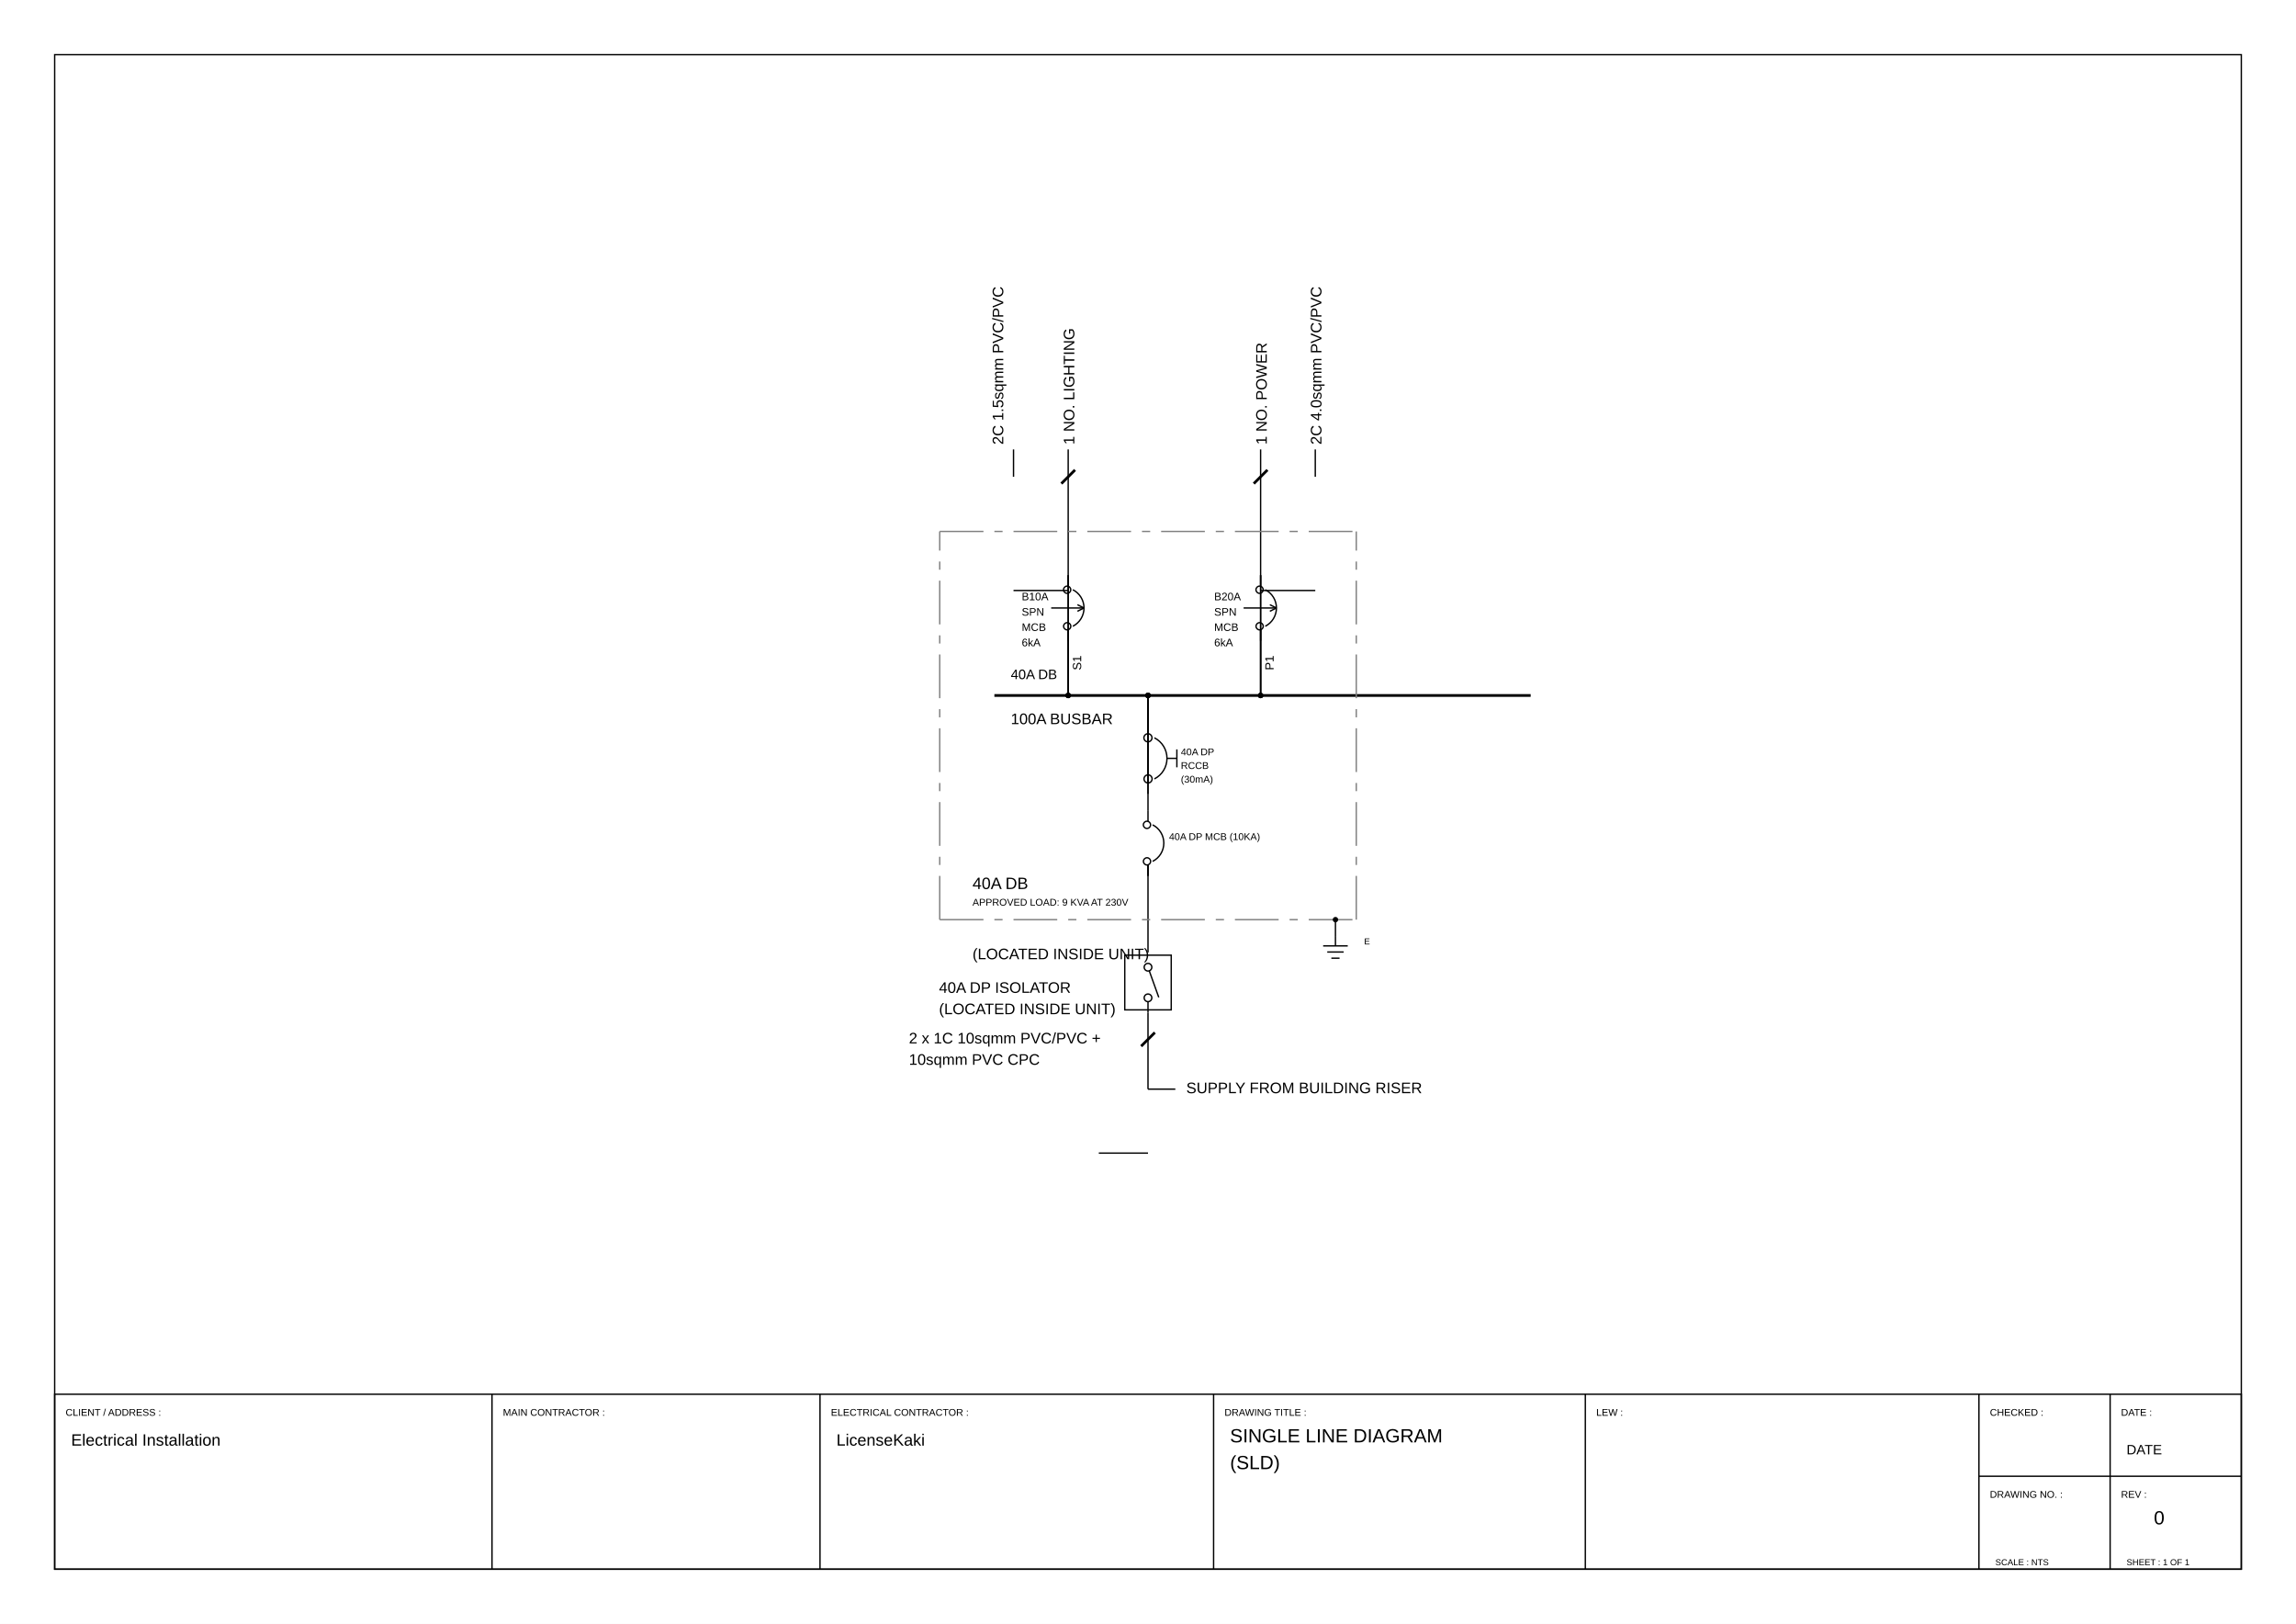
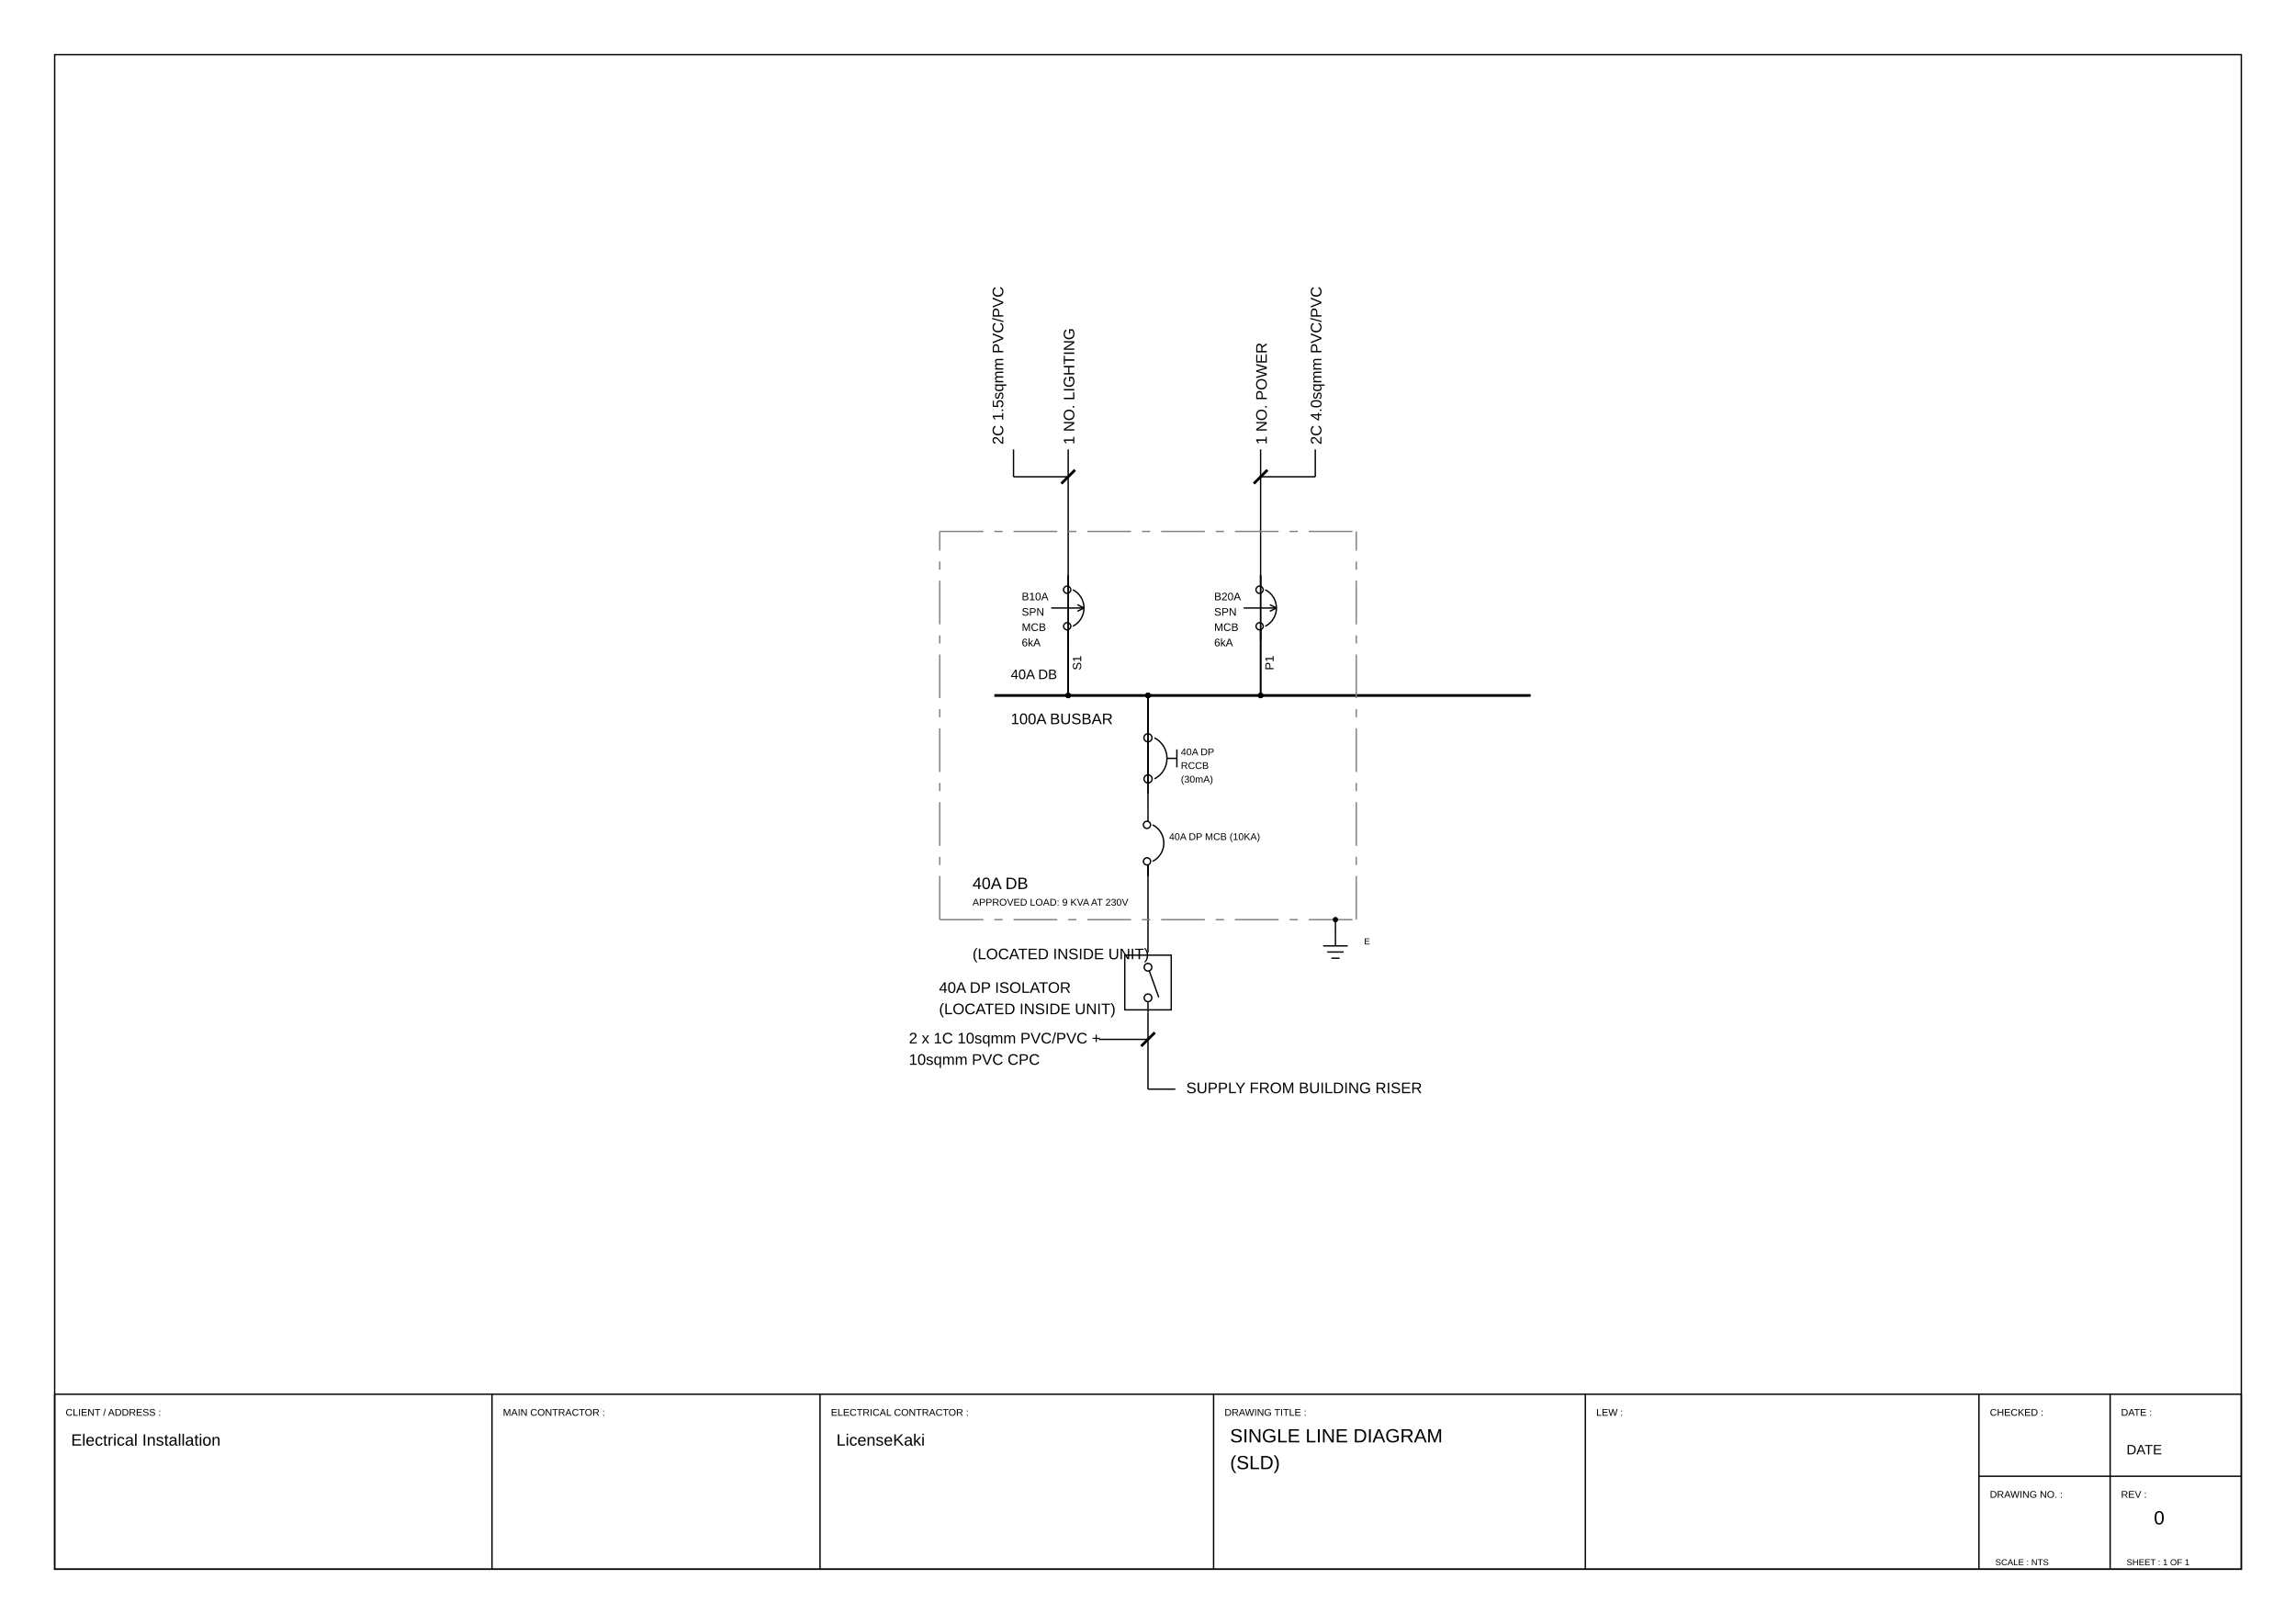
<svg xmlns="http://www.w3.org/2000/svg" viewBox="0 0 420.0 297.0" width="420.0mm" height="297.0mm">
  <rect width="420.0" height="297.0" fill="white" />
  <polygon points="10.00,287.00 410.00,287.00 410.00,10.00 10.00,10.00" stroke="#000000" stroke-width="0.25" fill="none" />
  <polygon points="10.00,287.00 410.00,287.00 410.00,255.00 10.00,255.00" stroke="#000000" stroke-width="0.25" fill="none" />
  <line x1="90.00" y1="255.00" x2="90.00" y2="287.00" stroke="#000000" stroke-width="0.25" fill="none" />
  <line x1="150.00" y1="255.00" x2="150.00" y2="287.00" stroke="#000000" stroke-width="0.25" fill="none" />
  <line x1="222.00" y1="255.00" x2="222.00" y2="287.00" stroke="#000000" stroke-width="0.25" fill="none" />
  <line x1="290.00" y1="255.00" x2="290.00" y2="287.00" stroke="#000000" stroke-width="0.25" fill="none" />
  <line x1="362.00" y1="255.00" x2="362.00" y2="287.00" stroke="#000000" stroke-width="0.25" fill="none" />
  <line x1="362.00" y1="270.00" x2="410.00" y2="270.00" stroke="#000000" stroke-width="0.25" fill="none" />
  <line x1="386.00" y1="255.00" x2="386.00" y2="287.00" stroke="#000000" stroke-width="0.25" fill="none" />
  <text x="12.00" y="258.94" font-family="Arial, Helvetica, sans-serif" font-size="1.8" fill="#000000">CLIENT / ADDRESS :</text>
  <text x="92.00" y="258.94" font-family="Arial, Helvetica, sans-serif" font-size="1.8" fill="#000000">MAIN CONTRACTOR :</text>
  <text x="152.00" y="258.94" font-family="Arial, Helvetica, sans-serif" font-size="1.8" fill="#000000">ELECTRICAL CONTRACTOR :</text>
  <text x="224.00" y="258.94" font-family="Arial, Helvetica, sans-serif" font-size="1.8" fill="#000000">DRAWING TITLE :</text>
  <text x="292.00" y="258.94" font-family="Arial, Helvetica, sans-serif" font-size="1.8" fill="#000000">LEW :</text>
  <text x="364.00" y="258.94" font-family="Arial, Helvetica, sans-serif" font-size="1.8" fill="#000000">CHECKED :</text>
  <text x="388.00" y="258.94" font-family="Arial, Helvetica, sans-serif" font-size="1.8" fill="#000000">DATE :</text>
  <text x="364.00" y="273.94" font-family="Arial, Helvetica, sans-serif" font-size="1.8" fill="#000000">DRAWING NO. :</text>
  <text x="388.00" y="273.94" font-family="Arial, Helvetica, sans-serif" font-size="1.8" fill="#000000">REV :</text>
  <text x="217.00" y="199.94" font-family="Arial, Helvetica, sans-serif" font-size="2.8" fill="#000000">SUPPLY FROM BUILDING RISER</text>
  <text x="166.26" y="190.84" font-family="Arial, Helvetica, sans-serif" font-size="2.8" fill="#000000">
    <tspan x="166.26">2 x 1C 10sqmm PVC/PVC +</tspan>
    <tspan x="166.26" dy="3.9">10sqmm PVC CPC</tspan>
  </text>
  <circle cx="210.00" cy="182.50" r="0.70" stroke="#000000" stroke-width="0.25" fill="none" />
  <circle cx="210.00" cy="176.90" r="0.70" stroke="#000000" stroke-width="0.25" fill="none" />
  <polyline points="210.23,177.56 211.97,182.41" stroke="#000000" stroke-width="0.25" fill="none" />
  <polygon points="205.75,184.70 214.25,184.70 214.25,174.70 205.75,174.70" stroke="#000000" stroke-width="0.25" fill="none" />
  <text x="171.77" y="181.59" font-family="Arial, Helvetica, sans-serif" font-size="2.8" fill="#000000">
    <tspan x="171.77">40A DP ISOLATOR</tspan>
    <tspan x="171.77" dy="3.9">(LOCATED INSIDE UNIT)</tspan>
  </text>
  <path d="M 210.85,157.54 A 3.75,3.75 0 0,0 210.85,150.86" stroke="#000000" stroke-width="0.25" fill="none" />
  <circle cx="209.81" cy="150.86" r="0.66" stroke="#000000" stroke-width="0.25" fill="none" />
  <circle cx="209.82" cy="157.54" r="0.66" stroke="#000000" stroke-width="0.25" fill="none" />
  <line x1="210.00" y1="158.20" x2="210.00" y2="160.20" stroke="#000000" stroke-width="0.25" fill="none" />
  <line x1="210.00" y1="150.20" x2="210.00" y2="148.20" stroke="#000000" stroke-width="0.25" fill="none" />
  <text x="213.85" y="153.64" font-family="Arial, Helvetica, sans-serif" font-size="1.8" fill="#000000">40A DP MCB (10KA)</text>
  <path d="M 211.17,142.46 A 4.22,4.22 0 0,0 211.17,134.94" stroke="#000000" stroke-width="0.25" fill="none" />
  <circle cx="209.99" cy="134.94" r="0.74" stroke="#000000" stroke-width="0.25" fill="none" />
  <circle cx="210.01" cy="142.46" r="0.74" stroke="#000000" stroke-width="0.25" fill="none" />
  <line x1="213.47" y1="138.70" x2="215.28" y2="138.70" stroke="#000000" stroke-width="0.25" fill="none" />
  <line x1="215.28" y1="140.34" x2="215.28" y2="137.06" stroke="#000000" stroke-width="0.25" fill="none" />
  <line x1="210.00" y1="143.20" x2="210.00" y2="145.20" stroke="#000000" stroke-width="0.25" fill="none" />
  <line x1="210.00" y1="134.20" x2="210.00" y2="132.20" stroke="#000000" stroke-width="0.25" fill="none" />
  <text x="216.01" y="138.14" font-family="Arial, Helvetica, sans-serif" font-size="1.8" fill="#000000">
    <tspan x="216.01">40A DP</tspan>
    <tspan x="216.01" dy="2.5">RCCB </tspan>
    <tspan x="216.01" dy="2.5">(30mA)</tspan>
  </text>
  <line x1="181.90" y1="127.20" x2="280.00" y2="127.20" stroke="#000000" stroke-width="0.50" fill="none" />
  <text x="184.90" y="124.20" font-family="Arial, Helvetica, sans-serif" font-size="2.5" fill="#000000">40A DB</text>
  <text x="184.90" y="132.44" font-family="Arial, Helvetica, sans-serif" font-size="2.8" fill="#000000">100A BUSBAR</text>
  <text x="196.90" y="123.46" font-family="Arial, Helvetica, sans-serif" font-size="2.2" fill="#000000" transform="rotate(-90.0,196.90,122.58)">S1</text>
  <path d="M 196.25,114.54 A 3.75,3.75 0 0,0 196.25,107.86" stroke="#000000" stroke-width="0.25" fill="none" />
  <circle cx="195.21" cy="107.86" r="0.66" stroke="#000000" stroke-width="0.25" fill="none" />
  <circle cx="195.22" cy="114.54" r="0.66" stroke="#000000" stroke-width="0.25" fill="none" />
  <line x1="195.40" y1="115.20" x2="195.40" y2="117.20" stroke="#000000" stroke-width="0.25" fill="none" />
  <line x1="195.40" y1="107.20" x2="195.40" y2="105.20" stroke="#000000" stroke-width="0.25" fill="none" />
  <line x1="192.29" y1="111.20" x2="198.29" y2="111.20" stroke="#000000" stroke-width="0.25" fill="none" />
  <line x1="198.29" y1="111.20" x2="197.09" y2="110.60" stroke="#000000" stroke-width="0.25" fill="none" />
  <line x1="198.29" y1="111.20" x2="197.09" y2="111.80" stroke="#000000" stroke-width="0.25" fill="none" />
  <text x="186.90" y="109.80" font-family="Arial, Helvetica, sans-serif" font-size="2.0" fill="#000000">
    <tspan x="186.90">B10A</tspan>
    <tspan x="186.90" dy="2.8">SPN</tspan>
    <tspan x="186.90" dy="2.8">MCB</tspan>
    <tspan x="186.90" dy="2.8">6kA</tspan>
  </text>
  <text x="195.40" y="82.44" font-family="Arial, Helvetica, sans-serif" font-size="2.8" fill="#000000" transform="rotate(-90.0,195.40,81.32)">1 NO. LIGHTING</text>
  <text x="232.10" y="123.46" font-family="Arial, Helvetica, sans-serif" font-size="2.2" fill="#000000" transform="rotate(-90.0,232.10,122.58)">P1</text>
  <path d="M 231.45,114.54 A 3.75,3.75 0 0,0 231.45,107.86" stroke="#000000" stroke-width="0.25" fill="none" />
  <circle cx="230.41" cy="107.86" r="0.66" stroke="#000000" stroke-width="0.25" fill="none" />
  <circle cx="230.42" cy="114.54" r="0.66" stroke="#000000" stroke-width="0.25" fill="none" />
  <line x1="230.60" y1="115.20" x2="230.60" y2="117.20" stroke="#000000" stroke-width="0.25" fill="none" />
  <line x1="230.60" y1="107.20" x2="230.60" y2="105.20" stroke="#000000" stroke-width="0.25" fill="none" />
  <line x1="227.49" y1="111.20" x2="233.49" y2="111.20" stroke="#000000" stroke-width="0.25" fill="none" />
  <line x1="233.49" y1="111.20" x2="232.29" y2="110.60" stroke="#000000" stroke-width="0.25" fill="none" />
  <line x1="233.49" y1="111.20" x2="232.29" y2="111.80" stroke="#000000" stroke-width="0.25" fill="none" />
  <text x="222.10" y="109.80" font-family="Arial, Helvetica, sans-serif" font-size="2.0" fill="#000000">
    <tspan x="222.10">B20A</tspan>
    <tspan x="222.10" dy="2.8">SPN</tspan>
    <tspan x="222.10" dy="2.8">MCB</tspan>
    <tspan x="222.10" dy="2.8">6kA</tspan>
  </text>
  <text x="230.60" y="82.44" font-family="Arial, Helvetica, sans-serif" font-size="2.8" fill="#000000" transform="rotate(-90.0,230.60,81.32)">1 NO. POWER</text>
  <text x="182.40" y="82.44" font-family="Arial, Helvetica, sans-serif" font-size="2.8" fill="#000000" transform="rotate(-90.0,182.40,81.32)">2C 1.5sqmm PVC/PVC</text>
  <text x="240.60" y="82.44" font-family="Arial, Helvetica, sans-serif" font-size="2.8" fill="#000000" transform="rotate(-90.0,240.60,81.32)">2C 4.0sqmm PVC/PVC</text>
  <text x="177.90" y="162.60" font-family="Arial, Helvetica, sans-serif" font-size="3.0" fill="#000000">40A DB</text>
  <text x="177.90" y="165.64" font-family="Arial, Helvetica, sans-serif" font-size="1.8" fill="#000000">APPROVED LOAD: 9 KVA AT 230V</text>
  <text x="177.90" y="175.44" font-family="Arial, Helvetica, sans-serif" font-size="2.8" fill="#000000">(LOCATED INSIDE UNIT)</text>
  <line x1="244.29" y1="171.20" x2="244.29" y2="173.00" stroke="#000000" stroke-width="0.25" fill="none" />
  <line x1="242.04" y1="173.00" x2="246.54" y2="173.00" stroke="#000000" stroke-width="0.25" fill="none" />
  <line x1="242.79" y1="174.12" x2="245.79" y2="174.12" stroke="#000000" stroke-width="0.25" fill="none" />
  <line x1="243.54" y1="175.25" x2="245.04" y2="175.25" stroke="#000000" stroke-width="0.25" fill="none" />
  <text x="249.54" y="172.73" font-family="Arial, Helvetica, sans-serif" font-size="1.6" fill="#000000">E</text>
  <line x1="210.00" y1="199.20" x2="215.00" y2="199.20" stroke="#000000" stroke-width="0.25" fill="none" />
  <line x1="210.00" y1="199.20" x2="210.00" y2="185.20" stroke="#000000" stroke-width="0.25" fill="none" />
  <line x1="210.00" y1="185.20" x2="210.00" y2="183.20" stroke="#000000" stroke-width="0.25" fill="none" />
  <line x1="210.00" y1="174.20" x2="210.00" y2="172.20" stroke="#000000" stroke-width="0.25" fill="none" />
  <line x1="210.00" y1="172.20" x2="210.00" y2="158.20" stroke="#000000" stroke-width="0.25" fill="none" />
  <line x1="210.00" y1="160.20" x2="210.00" y2="158.20" stroke="#000000" stroke-width="0.25" fill="none" />
  <line x1="210.00" y1="127.20" x2="210.00" y2="148.20" stroke="#000000" stroke-width="0.25" fill="none" />
  <line x1="210.00" y1="127.20" x2="210.00" y2="143.20" stroke="#000000" stroke-width="0.25" fill="none" />
  <line x1="210.00" y1="127.20" x2="210.00" y2="143.20" stroke="#000000" stroke-width="0.25" fill="none" />
  <line x1="210.00" y1="127.20" x2="210.00" y2="132.20" stroke="#000000" stroke-width="0.25" fill="none" />
  <line x1="210.00" y1="132.20" x2="210.00" y2="127.20" stroke="#000000" stroke-width="0.25" fill="none" />
  <line x1="195.40" y1="127.20" x2="195.40" y2="115.20" stroke="#000000" stroke-width="0.25" fill="none" />
  <line x1="195.40" y1="127.20" x2="195.40" y2="105.20" stroke="#000000" stroke-width="0.25" fill="none" />
  <line x1="195.40" y1="127.20" x2="195.40" y2="82.20" stroke="#000000" stroke-width="0.25" fill="none" />
  <line x1="230.60" y1="127.20" x2="230.60" y2="115.20" stroke="#000000" stroke-width="0.25" fill="none" />
  <line x1="230.60" y1="127.20" x2="230.60" y2="105.20" stroke="#000000" stroke-width="0.25" fill="none" />
  <line x1="230.60" y1="127.20" x2="230.60" y2="82.20" stroke="#000000" stroke-width="0.25" fill="none" />
  <line x1="185.40" y1="87.20" x2="185.40" y2="82.20" stroke="#000000" stroke-width="0.25" fill="none" />
  <line x1="240.60" y1="87.20" x2="240.60" y2="82.20" stroke="#000000" stroke-width="0.25" fill="none" />
  <line x1="244.29" y1="168.20" x2="244.29" y2="171.20" stroke="#000000" stroke-width="0.25" fill="none" />
  <line x1="208.75" y1="191.35" x2="211.25" y2="188.85" stroke="#000000" stroke-width="0.50" fill="none" />
  <line x1="194.15" y1="88.45" x2="196.65" y2="85.95" stroke="#000000" stroke-width="0.50" fill="none" />
  <line x1="229.35" y1="88.45" x2="231.85" y2="85.95" stroke="#000000" stroke-width="0.50" fill="none" />
-   <line x1="210.00" y1="210.90" x2="201.00" y2="210.90" stroke="#000000" stroke-width="0.25" fill="none" />
-   <line x1="185.40" y1="108.00" x2="195.40" y2="108.00" stroke="#000000" stroke-width="0.25" fill="none" />
-   <line x1="230.60" y1="108.00" x2="240.60" y2="108.00" stroke="#000000" stroke-width="0.25" fill="none" />
+   <line x1="210.00" y1="190.10" x2="201.00" y2="190.10" stroke="#000000" stroke-width="0.25" fill="none" />
+   <line x1="185.40" y1="87.20" x2="195.40" y2="87.20" stroke="#000000" stroke-width="0.25" fill="none" />
+   <line x1="230.60" y1="87.20" x2="240.60" y2="87.20" stroke="#000000" stroke-width="0.25" fill="none" />
  <line x1="171.90" y1="168.20" x2="179.90" y2="168.20" stroke="#808080" stroke-width="0.25" fill="none" />
  <line x1="181.90" y1="168.20" x2="183.40" y2="168.20" stroke="#808080" stroke-width="0.25" fill="none" />
  <line x1="185.40" y1="168.20" x2="193.40" y2="168.20" stroke="#808080" stroke-width="0.25" fill="none" />
  <line x1="195.40" y1="168.20" x2="196.90" y2="168.20" stroke="#808080" stroke-width="0.25" fill="none" />
  <line x1="198.90" y1="168.20" x2="206.90" y2="168.20" stroke="#808080" stroke-width="0.25" fill="none" />
  <line x1="208.90" y1="168.20" x2="210.40" y2="168.20" stroke="#808080" stroke-width="0.25" fill="none" />
  <line x1="212.40" y1="168.20" x2="220.40" y2="168.20" stroke="#808080" stroke-width="0.25" fill="none" />
  <line x1="222.40" y1="168.20" x2="223.90" y2="168.20" stroke="#808080" stroke-width="0.25" fill="none" />
  <line x1="225.90" y1="168.20" x2="233.90" y2="168.20" stroke="#808080" stroke-width="0.25" fill="none" />
  <line x1="235.90" y1="168.20" x2="237.40" y2="168.20" stroke="#808080" stroke-width="0.25" fill="none" />
  <line x1="239.40" y1="168.20" x2="247.40" y2="168.20" stroke="#808080" stroke-width="0.25" fill="none" />
  <line x1="171.90" y1="97.20" x2="179.90" y2="97.20" stroke="#808080" stroke-width="0.25" fill="none" />
  <line x1="181.90" y1="97.20" x2="183.40" y2="97.20" stroke="#808080" stroke-width="0.25" fill="none" />
  <line x1="185.40" y1="97.20" x2="193.40" y2="97.20" stroke="#808080" stroke-width="0.25" fill="none" />
  <line x1="195.40" y1="97.20" x2="196.90" y2="97.20" stroke="#808080" stroke-width="0.25" fill="none" />
  <line x1="198.90" y1="97.20" x2="206.90" y2="97.20" stroke="#808080" stroke-width="0.25" fill="none" />
  <line x1="208.90" y1="97.20" x2="210.40" y2="97.20" stroke="#808080" stroke-width="0.25" fill="none" />
  <line x1="212.40" y1="97.20" x2="220.40" y2="97.20" stroke="#808080" stroke-width="0.25" fill="none" />
  <line x1="222.40" y1="97.20" x2="223.90" y2="97.20" stroke="#808080" stroke-width="0.25" fill="none" />
  <line x1="225.90" y1="97.20" x2="233.90" y2="97.20" stroke="#808080" stroke-width="0.25" fill="none" />
  <line x1="235.90" y1="97.20" x2="237.40" y2="97.20" stroke="#808080" stroke-width="0.25" fill="none" />
  <line x1="239.40" y1="97.20" x2="247.40" y2="97.20" stroke="#808080" stroke-width="0.25" fill="none" />
  <line x1="171.90" y1="168.20" x2="171.90" y2="160.20" stroke="#808080" stroke-width="0.25" fill="none" />
  <line x1="171.90" y1="158.20" x2="171.90" y2="156.70" stroke="#808080" stroke-width="0.25" fill="none" />
  <line x1="171.90" y1="154.70" x2="171.90" y2="146.70" stroke="#808080" stroke-width="0.25" fill="none" />
  <line x1="171.90" y1="144.70" x2="171.90" y2="143.20" stroke="#808080" stroke-width="0.25" fill="none" />
  <line x1="171.90" y1="141.20" x2="171.90" y2="133.20" stroke="#808080" stroke-width="0.25" fill="none" />
  <line x1="171.90" y1="131.20" x2="171.90" y2="129.70" stroke="#808080" stroke-width="0.25" fill="none" />
  <line x1="171.90" y1="127.70" x2="171.90" y2="119.70" stroke="#808080" stroke-width="0.25" fill="none" />
  <line x1="171.90" y1="117.70" x2="171.90" y2="116.20" stroke="#808080" stroke-width="0.25" fill="none" />
  <line x1="171.90" y1="114.20" x2="171.90" y2="106.20" stroke="#808080" stroke-width="0.25" fill="none" />
  <line x1="171.90" y1="104.20" x2="171.90" y2="102.70" stroke="#808080" stroke-width="0.25" fill="none" />
  <line x1="171.90" y1="100.70" x2="171.90" y2="97.20" stroke="#808080" stroke-width="0.25" fill="none" />
  <line x1="248.10" y1="168.20" x2="248.10" y2="160.20" stroke="#808080" stroke-width="0.25" fill="none" />
  <line x1="248.10" y1="158.20" x2="248.10" y2="156.70" stroke="#808080" stroke-width="0.25" fill="none" />
  <line x1="248.10" y1="154.70" x2="248.10" y2="146.70" stroke="#808080" stroke-width="0.25" fill="none" />
  <line x1="248.10" y1="144.70" x2="248.10" y2="143.20" stroke="#808080" stroke-width="0.25" fill="none" />
  <line x1="248.10" y1="141.20" x2="248.10" y2="133.20" stroke="#808080" stroke-width="0.25" fill="none" />
  <line x1="248.10" y1="131.20" x2="248.10" y2="129.70" stroke="#808080" stroke-width="0.25" fill="none" />
  <line x1="248.10" y1="127.70" x2="248.10" y2="119.70" stroke="#808080" stroke-width="0.25" fill="none" />
  <line x1="248.10" y1="117.70" x2="248.10" y2="116.20" stroke="#808080" stroke-width="0.25" fill="none" />
  <line x1="248.10" y1="114.20" x2="248.10" y2="106.20" stroke="#808080" stroke-width="0.25" fill="none" />
  <line x1="248.10" y1="104.20" x2="248.10" y2="102.70" stroke="#808080" stroke-width="0.25" fill="none" />
  <line x1="248.10" y1="100.70" x2="248.10" y2="97.20" stroke="#808080" stroke-width="0.25" fill="none" />
  <circle cx="195.40" cy="127.20" r="0.50" fill="rgb(0,0,0)" stroke="none" />
  <circle cx="230.60" cy="127.20" r="0.50" fill="rgb(0,0,0)" stroke="none" />
  <circle cx="244.29" cy="168.20" r="0.50" fill="rgb(0,0,0)" stroke="none" />
  <circle cx="210.00" cy="127.20" r="0.50" fill="rgb(0,0,0)" stroke="none" />
  <circle cx="210.00" cy="127.20" r="0.50" fill="rgb(0,0,0)" stroke="none" />
  <circle cx="210.00" cy="127.20" r="0.50" fill="rgb(0,0,0)" stroke="none" />
  <circle cx="210.00" cy="127.20" r="0.50" fill="rgb(0,0,0)" stroke="none" />
  <circle cx="195.40" cy="127.20" r="0.50" fill="rgb(0,0,0)" stroke="none" />
  <circle cx="195.40" cy="127.20" r="0.50" fill="rgb(0,0,0)" stroke="none" />
  <circle cx="230.60" cy="127.20" r="0.50" fill="rgb(0,0,0)" stroke="none" />
  <circle cx="230.60" cy="127.20" r="0.50" fill="rgb(0,0,0)" stroke="none" />
  <text x="13.00" y="264.40" font-family="Arial, Helvetica, sans-serif" font-size="3.0" fill="#000000">Electrical Installation</text>
  <text x="153.00" y="264.40" font-family="Arial, Helvetica, sans-serif" font-size="3.0" fill="#000000">LicenseKaki</text>
  <text x="225.00" y="263.80" font-family="Arial, Helvetica, sans-serif" font-size="3.5" fill="#000000">
    <tspan x="225.00">SINGLE LINE DIAGRAM</tspan>
    <tspan x="225.00" dy="4.9">(SLD)</tspan>
  </text>
  <text x="389.00" y="266.00" font-family="Arial, Helvetica, sans-serif" font-size="2.5" fill="#000000">DATE</text>
  <text x="365.00" y="278.00" font-family="Arial, Helvetica, sans-serif" font-size="2.5" fill="#000000" />
  <text x="394.00" y="278.80" font-family="Arial, Helvetica, sans-serif" font-size="3.5" fill="#000000">0</text>
  <text x="365.00" y="286.28" font-family="Arial, Helvetica, sans-serif" font-size="1.6" fill="#000000">SCALE : NTS</text>
  <text x="389.00" y="286.28" font-family="Arial, Helvetica, sans-serif" font-size="1.6" fill="#000000">SHEET : 1 OF 1</text>
</svg>
